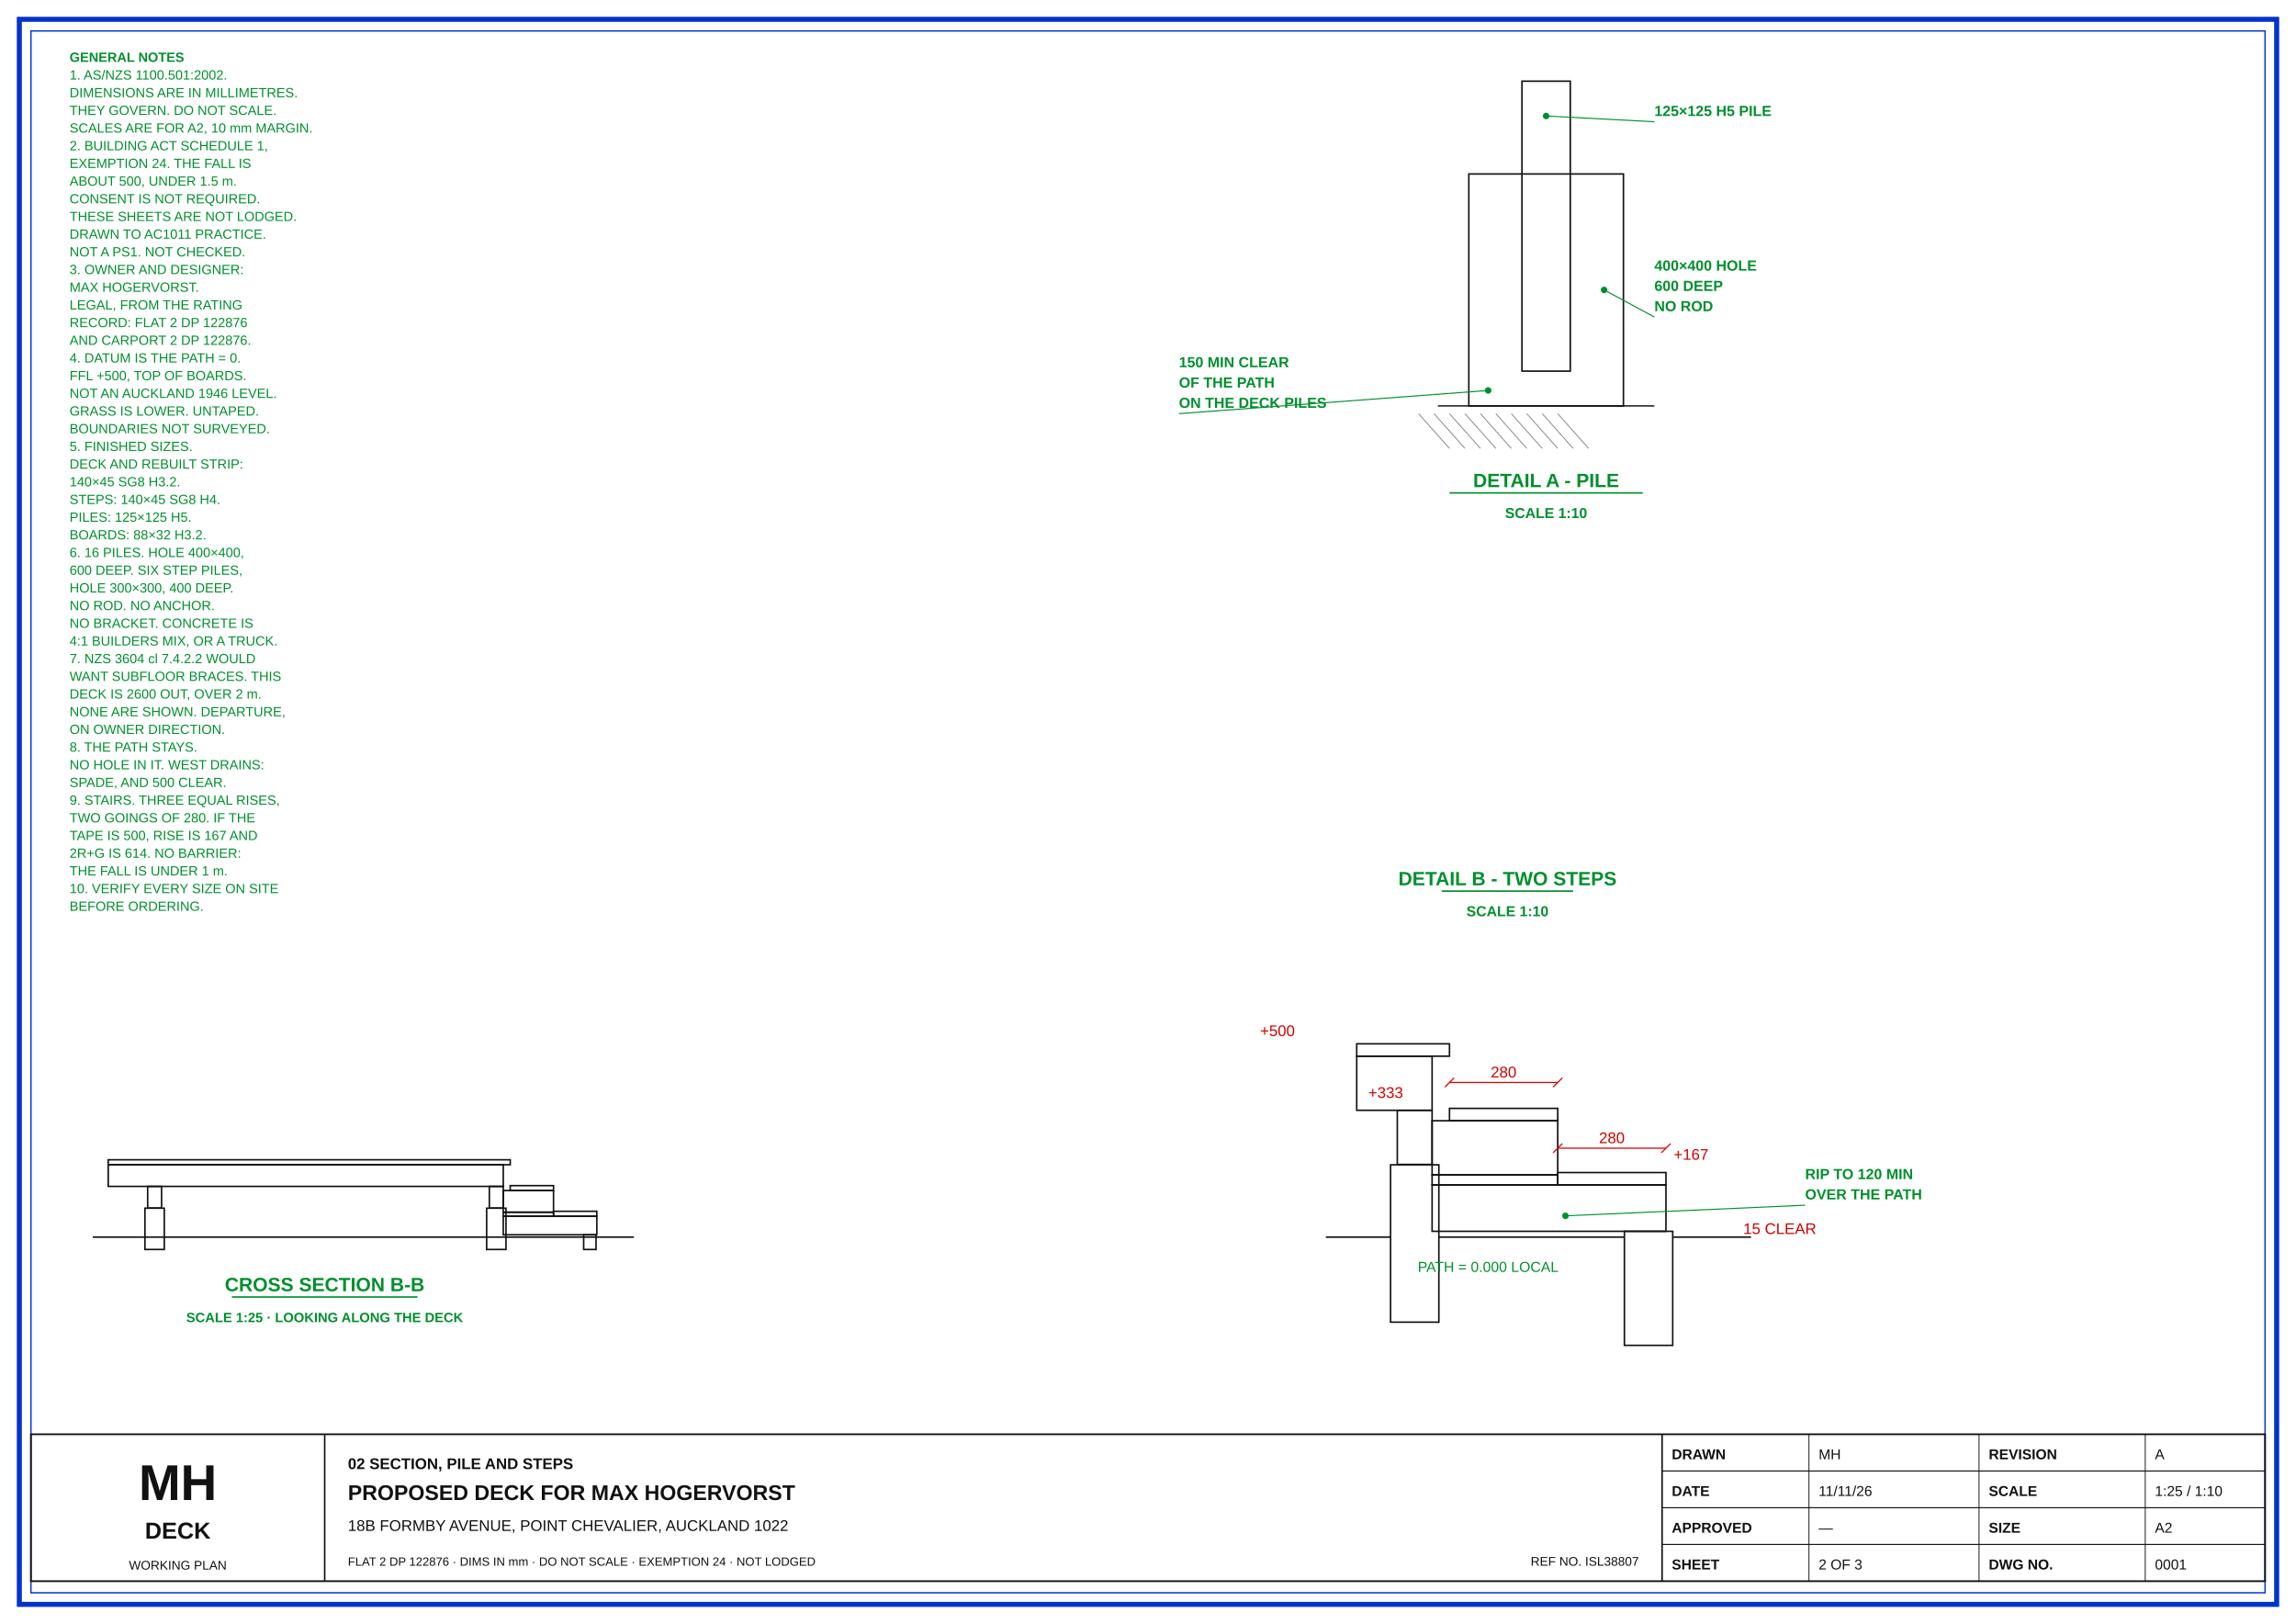
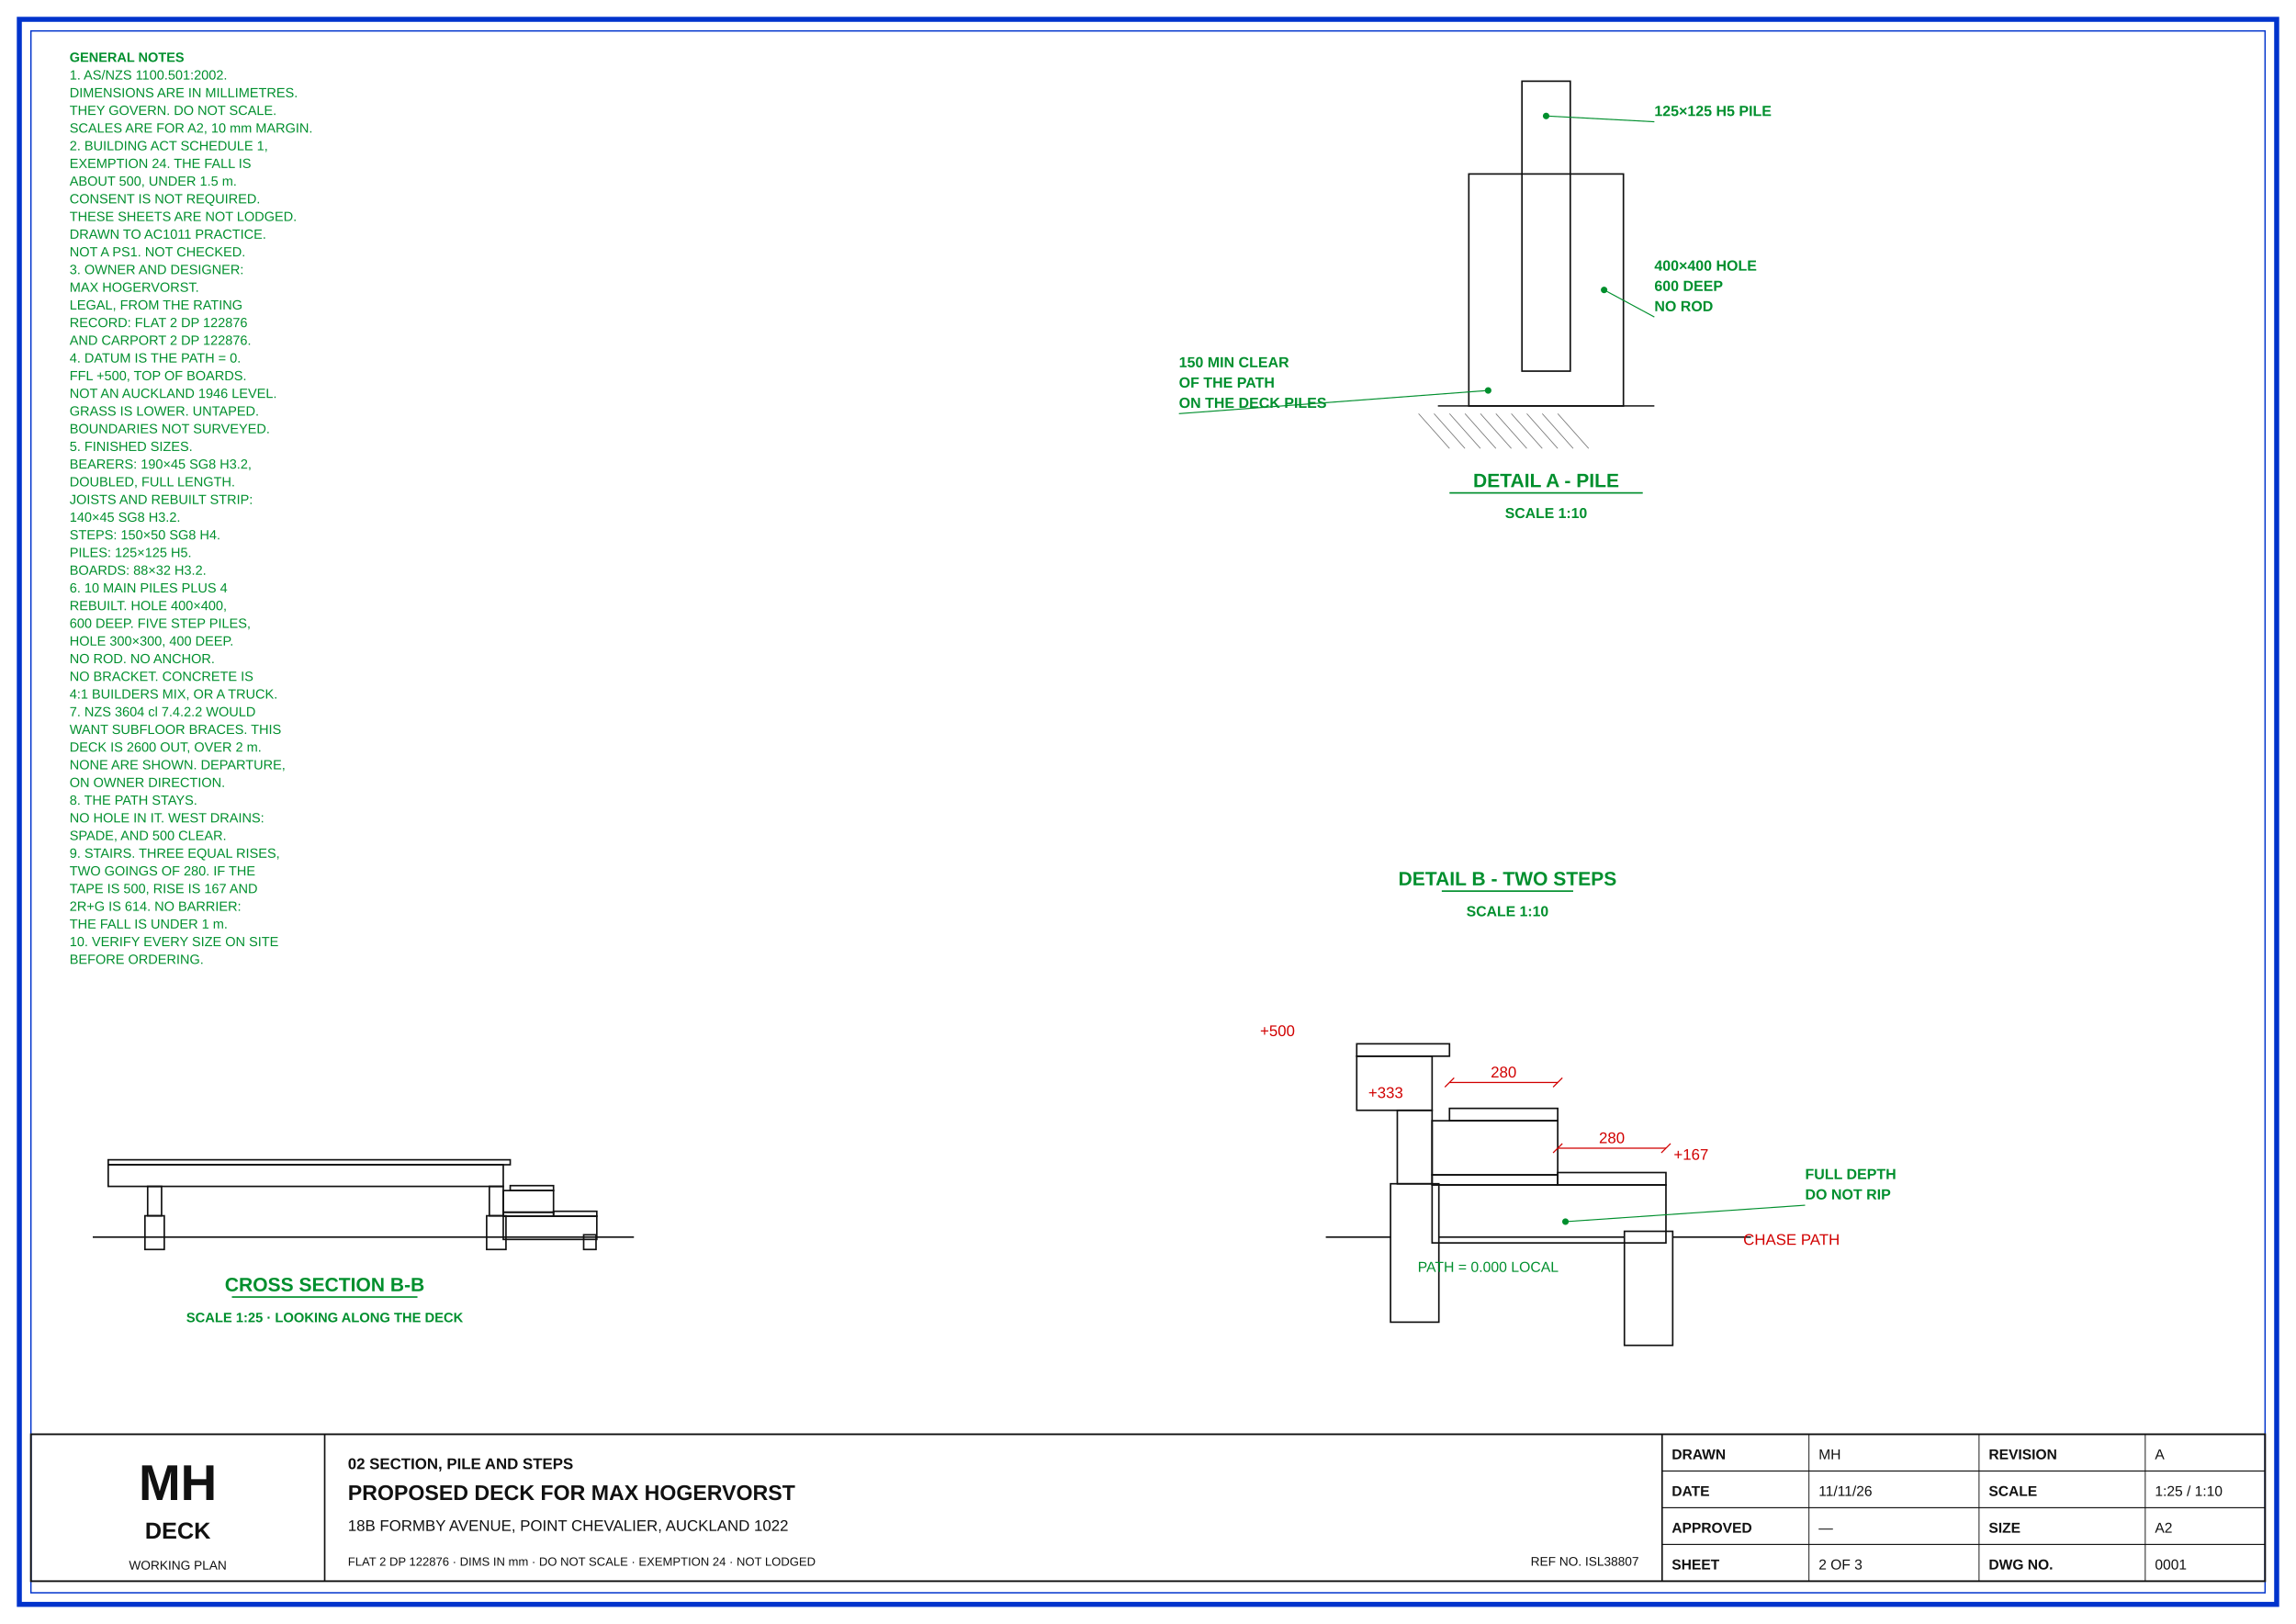
<svg xmlns="http://www.w3.org/2000/svg" viewBox="0 0 1188 840" role="img" aria-label="Sheet 2. Notes, cross section, pile hole and the two steps. Ref ISL38807. Consent exempt, not lodged.">
  <style>text{font-family:Arial,Helvetica,sans-serif}</style>
  <rect x="10.00" y="10.00" width="1168.00" height="820.00" fill="none" stroke="#0033cc" stroke-width="2.6" />
  <rect x="16.00" y="16.00" width="1156.00" height="808.00" fill="none" stroke="#0033cc" stroke-width="0.7" />
  <rect x="16.00" y="742.00" width="1156.00" height="76.00" fill="none" stroke="#111111" stroke-width="0.9" />
  <line x1="168.00" y1="742.00" x2="168.00" y2="818.00" stroke="#111111" stroke-width="0.8" fill="none" />
  <line x1="860.00" y1="742.00" x2="860.00" y2="818.00" stroke="#111111" stroke-width="0.8" fill="none" />
  <text x="92.00" y="776.00" font-size="26" font-weight="700" text-anchor="middle" fill="#111111">MH</text>
  <text x="92.00" y="796.00" font-size="12" font-weight="700" text-anchor="middle" fill="#111111">DECK</text>
  <text x="92.00" y="812.00" font-size="6.5" font-weight="500" text-anchor="middle" fill="#111111">WORKING PLAN</text>
  <text x="180.00" y="760.00" font-size="8" font-weight="700" text-anchor="start" fill="#111111">02  SECTION, PILE AND STEPS</text>
  <text x="180.00" y="776.00" font-size="11" font-weight="700" text-anchor="start" fill="#111111">PROPOSED DECK FOR MAX HOGERVORST</text>
  <text x="180.00" y="792.00" font-size="8" font-weight="500" text-anchor="start" fill="#111111">18B FORMBY AVENUE, POINT CHEVALIER, AUCKLAND 1022</text>
  <text x="180.00" y="810.00" font-size="6.2" font-weight="400" text-anchor="start" fill="#111111">FLAT 2 DP 122876 · DIMS IN mm · DO NOT SCALE · EXEMPTION 24 · NOT LODGED</text>
  <line x1="936.00" y1="742.00" x2="936.00" y2="761.00" stroke="#111111" stroke-width="0.45" fill="none" />
  <line x1="1024.00" y1="742.00" x2="1024.00" y2="761.00" stroke="#111111" stroke-width="0.45" fill="none" />
  <line x1="1110.00" y1="742.00" x2="1110.00" y2="761.00" stroke="#111111" stroke-width="0.45" fill="none" />
  <text x="865.00" y="754.92" font-size="7.4" font-weight="650" text-anchor="start" fill="#111111">DRAWN</text>
  <text x="941.00" y="754.92" font-size="7.4" font-weight="500" text-anchor="start" fill="#111111">MH</text>
  <text x="1029.00" y="754.92" font-size="7.4" font-weight="650" text-anchor="start" fill="#111111">REVISION</text>
  <text x="1115.00" y="754.92" font-size="7.4" font-weight="500" text-anchor="start" fill="#111111">A</text>
  <line x1="860.00" y1="761.00" x2="1172.00" y2="761.00" stroke="#111111" stroke-width="0.55" fill="none" />
  <line x1="936.00" y1="761.00" x2="936.00" y2="780.00" stroke="#111111" stroke-width="0.45" fill="none" />
  <line x1="1024.00" y1="761.00" x2="1024.00" y2="780.00" stroke="#111111" stroke-width="0.45" fill="none" />
  <line x1="1110.00" y1="761.00" x2="1110.00" y2="780.00" stroke="#111111" stroke-width="0.45" fill="none" />
  <text x="865.00" y="773.92" font-size="7.4" font-weight="650" text-anchor="start" fill="#111111">DATE</text>
  <text x="941.00" y="773.92" font-size="7.4" font-weight="500" text-anchor="start" fill="#111111">11/11/26</text>
  <text x="1029.00" y="773.92" font-size="7.4" font-weight="650" text-anchor="start" fill="#111111">SCALE</text>
  <text x="1115.00" y="773.92" font-size="7.4" font-weight="500" text-anchor="start" fill="#111111">1:25 / 1:10</text>
  <line x1="860.00" y1="780.00" x2="1172.00" y2="780.00" stroke="#111111" stroke-width="0.55" fill="none" />
  <line x1="936.00" y1="780.00" x2="936.00" y2="799.00" stroke="#111111" stroke-width="0.45" fill="none" />
  <line x1="1024.00" y1="780.00" x2="1024.00" y2="799.00" stroke="#111111" stroke-width="0.45" fill="none" />
  <line x1="1110.00" y1="780.00" x2="1110.00" y2="799.00" stroke="#111111" stroke-width="0.45" fill="none" />
  <text x="865.00" y="792.92" font-size="7.4" font-weight="650" text-anchor="start" fill="#111111">APPROVED</text>
  <text x="941.00" y="792.92" font-size="7.4" font-weight="500" text-anchor="start" fill="#111111">—</text>
  <text x="1029.00" y="792.92" font-size="7.4" font-weight="650" text-anchor="start" fill="#111111">SIZE</text>
  <text x="1115.00" y="792.92" font-size="7.4" font-weight="500" text-anchor="start" fill="#111111">A2</text>
  <line x1="860.00" y1="799.00" x2="1172.00" y2="799.00" stroke="#111111" stroke-width="0.55" fill="none" />
  <line x1="936.00" y1="799.00" x2="936.00" y2="818.00" stroke="#111111" stroke-width="0.45" fill="none" />
  <line x1="1024.00" y1="799.00" x2="1024.00" y2="818.00" stroke="#111111" stroke-width="0.45" fill="none" />
  <line x1="1110.00" y1="799.00" x2="1110.00" y2="818.00" stroke="#111111" stroke-width="0.45" fill="none" />
  <text x="865.00" y="811.92" font-size="7.4" font-weight="650" text-anchor="start" fill="#111111">SHEET</text>
  <text x="941.00" y="811.92" font-size="7.4" font-weight="500" text-anchor="start" fill="#111111">2 OF 3</text>
  <text x="1029.00" y="811.92" font-size="7.4" font-weight="650" text-anchor="start" fill="#111111">DWG NO.</text>
  <text x="1115.00" y="811.92" font-size="7.4" font-weight="500" text-anchor="start" fill="#111111">0001</text>
  <text x="848.00" y="810.00" font-size="6.5" font-weight="500" text-anchor="end" fill="#111111">REF NO. ISL38807</text>
  <text x="36.00" y="32.00" font-size="6.9" font-weight="700" text-anchor="start" fill="#008f2d">GENERAL NOTES</text>
  <text x="36.00" y="41.15" font-size="6.9" font-weight="500" text-anchor="start" fill="#008f2d">1. AS/NZS 1100.501:2002.</text>
  <text x="36.00" y="50.30" font-size="6.9" font-weight="500" text-anchor="start" fill="#008f2d">DIMENSIONS ARE IN MILLIMETRES.</text>
  <text x="36.00" y="59.45" font-size="6.9" font-weight="500" text-anchor="start" fill="#008f2d">THEY GOVERN. DO NOT SCALE.</text>
  <text x="36.00" y="68.60" font-size="6.9" font-weight="500" text-anchor="start" fill="#008f2d">SCALES ARE FOR A2, 10 mm MARGIN.</text>
  <text x="36.00" y="77.75" font-size="6.9" font-weight="500" text-anchor="start" fill="#008f2d">2. BUILDING ACT SCHEDULE 1,</text>
  <text x="36.00" y="86.90" font-size="6.9" font-weight="500" text-anchor="start" fill="#008f2d">EXEMPTION 24. THE FALL IS</text>
  <text x="36.00" y="96.05" font-size="6.9" font-weight="500" text-anchor="start" fill="#008f2d">ABOUT 500, UNDER 1.5 m.</text>
  <text x="36.00" y="105.20" font-size="6.9" font-weight="500" text-anchor="start" fill="#008f2d">CONSENT IS NOT REQUIRED.</text>
  <text x="36.00" y="114.35" font-size="6.9" font-weight="500" text-anchor="start" fill="#008f2d">THESE SHEETS ARE NOT LODGED.</text>
  <text x="36.00" y="123.50" font-size="6.9" font-weight="500" text-anchor="start" fill="#008f2d">DRAWN TO AC1011 PRACTICE.</text>
  <text x="36.00" y="132.65" font-size="6.9" font-weight="500" text-anchor="start" fill="#008f2d">NOT A PS1. NOT CHECKED.</text>
  <text x="36.00" y="141.80" font-size="6.9" font-weight="500" text-anchor="start" fill="#008f2d">3. OWNER AND DESIGNER:</text>
  <text x="36.00" y="150.95" font-size="6.9" font-weight="500" text-anchor="start" fill="#008f2d">MAX HOGERVORST.</text>
  <text x="36.00" y="160.10" font-size="6.9" font-weight="500" text-anchor="start" fill="#008f2d">LEGAL, FROM THE RATING</text>
  <text x="36.00" y="169.25" font-size="6.9" font-weight="500" text-anchor="start" fill="#008f2d">RECORD: FLAT 2 DP 122876</text>
  <text x="36.00" y="178.40" font-size="6.9" font-weight="500" text-anchor="start" fill="#008f2d">AND CARPORT 2 DP 122876.</text>
  <text x="36.00" y="187.55" font-size="6.9" font-weight="500" text-anchor="start" fill="#008f2d">4. DATUM IS THE PATH = 0.</text>
  <text x="36.00" y="196.70" font-size="6.9" font-weight="500" text-anchor="start" fill="#008f2d">FFL +500, TOP OF BOARDS.</text>
  <text x="36.00" y="205.85" font-size="6.9" font-weight="500" text-anchor="start" fill="#008f2d">NOT AN AUCKLAND 1946 LEVEL.</text>
  <text x="36.00" y="215.00" font-size="6.9" font-weight="500" text-anchor="start" fill="#008f2d">GRASS IS LOWER. UNTAPED.</text>
  <text x="36.00" y="224.15" font-size="6.9" font-weight="500" text-anchor="start" fill="#008f2d">BOUNDARIES NOT SURVEYED.</text>
  <text x="36.00" y="233.30" font-size="6.9" font-weight="500" text-anchor="start" fill="#008f2d">5. FINISHED SIZES.</text>
-   <text x="36.00" y="242.45" font-size="6.9" font-weight="500" text-anchor="start" fill="#008f2d">DECK AND REBUILT STRIP:</text>
-   <text x="36.00" y="251.60" font-size="6.9" font-weight="500" text-anchor="start" fill="#008f2d">140×45 SG8 H3.2.</text>
-   <text x="36.00" y="260.75" font-size="6.9" font-weight="500" text-anchor="start" fill="#008f2d">STEPS: 140×45 SG8 H4.</text>
-   <text x="36.00" y="269.90" font-size="6.9" font-weight="500" text-anchor="start" fill="#008f2d">PILES: 125×125 H5.</text>
-   <text x="36.00" y="279.05" font-size="6.9" font-weight="500" text-anchor="start" fill="#008f2d">BOARDS: 88×32 H3.2.</text>
-   <text x="36.00" y="288.20" font-size="6.9" font-weight="500" text-anchor="start" fill="#008f2d">6. 16 PILES. HOLE 400×400,</text>
-   <text x="36.00" y="297.35" font-size="6.9" font-weight="500" text-anchor="start" fill="#008f2d">600 DEEP. SIX STEP PILES,</text>
-   <text x="36.00" y="306.50" font-size="6.9" font-weight="500" text-anchor="start" fill="#008f2d">HOLE 300×300, 400 DEEP.</text>
-   <text x="36.00" y="315.65" font-size="6.9" font-weight="500" text-anchor="start" fill="#008f2d">NO ROD. NO ANCHOR.</text>
-   <text x="36.00" y="324.80" font-size="6.9" font-weight="500" text-anchor="start" fill="#008f2d">NO BRACKET. CONCRETE IS</text>
-   <text x="36.00" y="333.95" font-size="6.9" font-weight="500" text-anchor="start" fill="#008f2d">4:1 BUILDERS MIX, OR A TRUCK.</text>
-   <text x="36.00" y="343.10" font-size="6.9" font-weight="500" text-anchor="start" fill="#008f2d">7. NZS 3604 cl 7.4.2.2 WOULD</text>
-   <text x="36.00" y="352.25" font-size="6.9" font-weight="500" text-anchor="start" fill="#008f2d">WANT SUBFLOOR BRACES. THIS</text>
-   <text x="36.00" y="361.40" font-size="6.9" font-weight="500" text-anchor="start" fill="#008f2d">DECK IS 2600 OUT, OVER 2 m.</text>
-   <text x="36.00" y="370.55" font-size="6.9" font-weight="500" text-anchor="start" fill="#008f2d">NONE ARE SHOWN. DEPARTURE,</text>
-   <text x="36.00" y="379.70" font-size="6.9" font-weight="500" text-anchor="start" fill="#008f2d">ON OWNER DIRECTION.</text>
-   <text x="36.00" y="388.85" font-size="6.9" font-weight="500" text-anchor="start" fill="#008f2d">8. THE PATH STAYS.</text>
-   <text x="36.00" y="398.00" font-size="6.9" font-weight="500" text-anchor="start" fill="#008f2d">NO HOLE IN IT. WEST DRAINS:</text>
-   <text x="36.00" y="407.15" font-size="6.9" font-weight="500" text-anchor="start" fill="#008f2d">SPADE, AND 500 CLEAR.</text>
-   <text x="36.00" y="416.30" font-size="6.9" font-weight="500" text-anchor="start" fill="#008f2d">9. STAIRS. THREE EQUAL RISES,</text>
-   <text x="36.00" y="425.45" font-size="6.9" font-weight="500" text-anchor="start" fill="#008f2d">TWO GOINGS OF 280. IF THE</text>
-   <text x="36.00" y="434.60" font-size="6.9" font-weight="500" text-anchor="start" fill="#008f2d">TAPE IS 500, RISE IS 167 AND</text>
-   <text x="36.00" y="443.75" font-size="6.9" font-weight="500" text-anchor="start" fill="#008f2d">2R+G IS 614. NO BARRIER:</text>
-   <text x="36.00" y="452.90" font-size="6.9" font-weight="500" text-anchor="start" fill="#008f2d">THE FALL IS UNDER 1 m.</text>
-   <text x="36.00" y="462.05" font-size="6.9" font-weight="500" text-anchor="start" fill="#008f2d">10. VERIFY EVERY SIZE ON SITE</text>
-   <text x="36.00" y="471.20" font-size="6.9" font-weight="500" text-anchor="start" fill="#008f2d">BEFORE ORDERING.</text>
+   <text x="36.00" y="242.45" font-size="6.9" font-weight="500" text-anchor="start" fill="#008f2d">BEARERS: 190×45 SG8 H3.2,</text>
+   <text x="36.00" y="251.60" font-size="6.9" font-weight="500" text-anchor="start" fill="#008f2d">DOUBLED, FULL LENGTH.</text>
+   <text x="36.00" y="260.75" font-size="6.9" font-weight="500" text-anchor="start" fill="#008f2d">JOISTS AND REBUILT STRIP:</text>
+   <text x="36.00" y="269.90" font-size="6.9" font-weight="500" text-anchor="start" fill="#008f2d">140×45 SG8 H3.2.</text>
+   <text x="36.00" y="279.05" font-size="6.9" font-weight="500" text-anchor="start" fill="#008f2d">STEPS: 150×50 SG8 H4.</text>
+   <text x="36.00" y="288.20" font-size="6.9" font-weight="500" text-anchor="start" fill="#008f2d">PILES: 125×125 H5.</text>
+   <text x="36.00" y="297.35" font-size="6.9" font-weight="500" text-anchor="start" fill="#008f2d">BOARDS: 88×32 H3.2.</text>
+   <text x="36.00" y="306.50" font-size="6.9" font-weight="500" text-anchor="start" fill="#008f2d">6. 10 MAIN PILES PLUS 4</text>
+   <text x="36.00" y="315.65" font-size="6.9" font-weight="500" text-anchor="start" fill="#008f2d">REBUILT. HOLE 400×400,</text>
+   <text x="36.00" y="324.80" font-size="6.9" font-weight="500" text-anchor="start" fill="#008f2d">600 DEEP. FIVE STEP PILES,</text>
+   <text x="36.00" y="333.95" font-size="6.9" font-weight="500" text-anchor="start" fill="#008f2d">HOLE 300×300, 400 DEEP.</text>
+   <text x="36.00" y="343.10" font-size="6.9" font-weight="500" text-anchor="start" fill="#008f2d">NO ROD. NO ANCHOR.</text>
+   <text x="36.00" y="352.25" font-size="6.9" font-weight="500" text-anchor="start" fill="#008f2d">NO BRACKET. CONCRETE IS</text>
+   <text x="36.00" y="361.40" font-size="6.9" font-weight="500" text-anchor="start" fill="#008f2d">4:1 BUILDERS MIX, OR A TRUCK.</text>
+   <text x="36.00" y="370.55" font-size="6.9" font-weight="500" text-anchor="start" fill="#008f2d">7. NZS 3604 cl 7.4.2.2 WOULD</text>
+   <text x="36.00" y="379.70" font-size="6.9" font-weight="500" text-anchor="start" fill="#008f2d">WANT SUBFLOOR BRACES. THIS</text>
+   <text x="36.00" y="388.85" font-size="6.9" font-weight="500" text-anchor="start" fill="#008f2d">DECK IS 2600 OUT, OVER 2 m.</text>
+   <text x="36.00" y="398.00" font-size="6.9" font-weight="500" text-anchor="start" fill="#008f2d">NONE ARE SHOWN. DEPARTURE,</text>
+   <text x="36.00" y="407.15" font-size="6.9" font-weight="500" text-anchor="start" fill="#008f2d">ON OWNER DIRECTION.</text>
+   <text x="36.00" y="416.30" font-size="6.9" font-weight="500" text-anchor="start" fill="#008f2d">8. THE PATH STAYS.</text>
+   <text x="36.00" y="425.45" font-size="6.9" font-weight="500" text-anchor="start" fill="#008f2d">NO HOLE IN IT. WEST DRAINS:</text>
+   <text x="36.00" y="434.60" font-size="6.9" font-weight="500" text-anchor="start" fill="#008f2d">SPADE, AND 500 CLEAR.</text>
+   <text x="36.00" y="443.75" font-size="6.9" font-weight="500" text-anchor="start" fill="#008f2d">9. STAIRS. THREE EQUAL RISES,</text>
+   <text x="36.00" y="452.90" font-size="6.9" font-weight="500" text-anchor="start" fill="#008f2d">TWO GOINGS OF 280. IF THE</text>
+   <text x="36.00" y="462.05" font-size="6.9" font-weight="500" text-anchor="start" fill="#008f2d">TAPE IS 500, RISE IS 167 AND</text>
+   <text x="36.00" y="471.20" font-size="6.9" font-weight="500" text-anchor="start" fill="#008f2d">2R+G IS 614. NO BARRIER:</text>
+   <text x="36.00" y="480.35" font-size="6.9" font-weight="500" text-anchor="start" fill="#008f2d">THE FALL IS UNDER 1 m.</text>
+   <text x="36.00" y="489.50" font-size="6.9" font-weight="500" text-anchor="start" fill="#008f2d">10. VERIFY EVERY SIZE ON SITE</text>
+   <text x="36.00" y="498.65" font-size="6.9" font-weight="500" text-anchor="start" fill="#008f2d">BEFORE ORDERING.</text>
  <line x1="48.00" y1="640.00" x2="328.00" y2="640.00" stroke="#111111" stroke-width="0.8" fill="none" />
-   <rect x="75.00" y="625.04" width="10.00" height="21.36" fill="none" stroke="#111111" stroke-width="0.8" />
-   <rect x="76.40" y="613.76" width="7.20" height="11.20" fill="none" stroke="#111111" stroke-width="0.8" />
-   <rect x="251.80" y="625.04" width="10.00" height="21.36" fill="none" stroke="#111111" stroke-width="0.8" />
-   <rect x="253.20" y="613.76" width="7.20" height="11.20" fill="none" stroke="#111111" stroke-width="0.8" />
+   <rect x="75.00" y="628.96" width="10.00" height="17.44" fill="none" stroke="#111111" stroke-width="0.8" />
+   <rect x="76.40" y="613.76" width="7.20" height="15.20" fill="none" stroke="#111111" stroke-width="0.8" />
+   <rect x="251.80" y="628.96" width="10.00" height="17.44" fill="none" stroke="#111111" stroke-width="0.8" />
+   <rect x="253.20" y="613.76" width="7.20" height="15.20" fill="none" stroke="#111111" stroke-width="0.8" />
  <rect x="56.00" y="602.56" width="204.40" height="11.20" fill="none" stroke="#111111" stroke-width="0.8" />
  <rect x="56.00" y="600.00" width="208.00" height="2.56" fill="none" stroke="#111111" stroke-width="0.8" />
-   <rect x="260.40" y="629.20" width="48.40" height="9.60" fill="none" stroke="#111111" stroke-width="0.8" />
+   <rect x="260.40" y="629.20" width="48.40" height="12.00" fill="none" stroke="#111111" stroke-width="0.8" />
  <rect x="260.40" y="627.12" width="26.00" height="2.08" fill="none" stroke="#111111" stroke-width="0.8" />
  <rect x="260.40" y="615.92" width="26.00" height="11.20" fill="none" stroke="#111111" stroke-width="0.8" />
  <rect x="264.00" y="613.36" width="22.40" height="2.56" fill="none" stroke="#111111" stroke-width="0.8" />
  <rect x="286.40" y="626.64" width="22.40" height="2.56" fill="none" stroke="#111111" stroke-width="0.8" />
  <rect x="302.00" y="638.80" width="6.40" height="7.60" fill="none" stroke="#111111" stroke-width="0.8" />
  <text x="168.00" y="668.00" font-size="10" font-weight="700" text-anchor="middle" fill="#008f2d">CROSS SECTION B-B</text>
  <line x1="120.00" y1="671.00" x2="216.00" y2="671.00" stroke="#008f2d" stroke-width="0.8" fill="none" />
  <text x="168.00" y="684.00" font-size="7" font-weight="600" text-anchor="middle" fill="#008f2d">SCALE 1:25  ·  LOOKING ALONG THE DECK</text>
  <rect x="760.00" y="90.00" width="80.00" height="120.00" fill="none" stroke="#111111" stroke-width="0.8" />
  <rect x="787.50" y="42.00" width="25.00" height="150.00" fill="none" stroke="#111111" stroke-width="0.8" />
  <line x1="744.00" y1="210.00" x2="856.00" y2="210.00" stroke="#111111" stroke-width="0.7" fill="none" />
  <line x1="734.00" y1="214.00" x2="750.00" y2="232.00" stroke="#777" stroke-width="0.4" fill="none" />
  <line x1="742.00" y1="214.00" x2="758.00" y2="232.00" stroke="#777" stroke-width="0.4" fill="none" />
  <line x1="750.00" y1="214.00" x2="766.00" y2="232.00" stroke="#777" stroke-width="0.4" fill="none" />
  <line x1="758.00" y1="214.00" x2="774.00" y2="232.00" stroke="#777" stroke-width="0.4" fill="none" />
  <line x1="766.00" y1="214.00" x2="782.00" y2="232.00" stroke="#777" stroke-width="0.4" fill="none" />
  <line x1="774.00" y1="214.00" x2="790.00" y2="232.00" stroke="#777" stroke-width="0.4" fill="none" />
  <line x1="782.00" y1="214.00" x2="798.00" y2="232.00" stroke="#777" stroke-width="0.4" fill="none" />
  <line x1="790.00" y1="214.00" x2="806.00" y2="232.00" stroke="#777" stroke-width="0.4" fill="none" />
  <line x1="798.00" y1="214.00" x2="814.00" y2="232.00" stroke="#777" stroke-width="0.4" fill="none" />
  <line x1="806.00" y1="214.00" x2="822.00" y2="232.00" stroke="#777" stroke-width="0.4" fill="none" />
  <text x="856.00" y="60.00" font-size="7.6" font-weight="600" text-anchor="start" fill="#008f2d">125×125 H5 PILE</text>
  <line x1="856.00" y1="63.00" x2="800.00" y2="60.00" stroke="#008f2d" stroke-width="0.55" fill="none" />
  <circle cx="800.00" cy="60.00" r="1.7" fill="#008f2d" />
  <text x="856.00" y="140.00" font-size="7.6" font-weight="600" text-anchor="start" fill="#008f2d">400×400 HOLE</text>
  <text x="856.00" y="150.50" font-size="7.6" font-weight="600" text-anchor="start" fill="#008f2d">600 DEEP</text>
  <text x="856.00" y="161.00" font-size="7.6" font-weight="600" text-anchor="start" fill="#008f2d">NO ROD</text>
  <line x1="856.00" y1="164.00" x2="830.00" y2="150.00" stroke="#008f2d" stroke-width="0.55" fill="none" />
  <circle cx="830.00" cy="150.00" r="1.7" fill="#008f2d" />
  <text x="610.00" y="190.00" font-size="7.6" font-weight="600" text-anchor="start" fill="#008f2d">150 MIN CLEAR</text>
  <text x="610.00" y="200.50" font-size="7.6" font-weight="600" text-anchor="start" fill="#008f2d">OF THE PATH</text>
  <text x="610.00" y="211.00" font-size="7.6" font-weight="600" text-anchor="start" fill="#008f2d">ON THE DECK PILES</text>
  <line x1="610.00" y1="214.00" x2="770.00" y2="202.00" stroke="#008f2d" stroke-width="0.55" fill="none" />
  <circle cx="770.00" cy="202.00" r="1.7" fill="#008f2d" />
  <text x="800.00" y="252.00" font-size="10" font-weight="700" text-anchor="middle" fill="#008f2d">DETAIL A - PILE</text>
  <line x1="750.00" y1="255.00" x2="850.00" y2="255.00" stroke="#008f2d" stroke-width="0.8" fill="none" />
  <text x="800.00" y="268.00" font-size="7.5" font-weight="600" text-anchor="middle" fill="#008f2d">SCALE 1:10</text>
  <line x1="686.00" y1="640.00" x2="719.60" y2="640.00" stroke="#111111" stroke-width="0.8" fill="none" />
  <line x1="744.40" y1="640.00" x2="840.60" y2="640.00" stroke="#111111" stroke-width="0.8" fill="none" />
  <line x1="865.60" y1="640.00" x2="906.00" y2="640.00" stroke="#111111" stroke-width="0.8" fill="none" />
-   <rect x="719.50" y="602.60" width="25.00" height="81.40" fill="none" stroke="#111111" stroke-width="0.8" />
-   <rect x="723.00" y="574.40" width="18.00" height="28.00" fill="none" stroke="#111111" stroke-width="0.8" />
+   <rect x="719.50" y="612.40" width="25.00" height="71.60" fill="none" stroke="#111111" stroke-width="0.8" />
+   <rect x="723.00" y="574.40" width="18.00" height="38.00" fill="none" stroke="#111111" stroke-width="0.8" />
  <rect x="702.00" y="546.40" width="39.00" height="28.00" fill="none" stroke="#111111" stroke-width="0.8" />
  <rect x="702.00" y="540.00" width="48.00" height="6.40" fill="none" stroke="#111111" stroke-width="0.8" />
-   <rect x="741.00" y="613.00" width="121.00" height="24.00" fill="none" stroke="#111111" stroke-width="0.8" />
+   <rect x="741.00" y="613.00" width="121.00" height="30.00" fill="none" stroke="#111111" stroke-width="0.8" />
  <rect x="840.50" y="637.00" width="25.00" height="59.00" fill="none" stroke="#111111" stroke-width="0.8" />
  <rect x="741.00" y="607.80" width="65.00" height="5.20" fill="none" stroke="#111111" stroke-width="0.8" />
  <rect x="741.00" y="579.80" width="65.00" height="28.00" fill="none" stroke="#111111" stroke-width="0.8" />
  <rect x="750.00" y="573.40" width="56.00" height="6.40" fill="none" stroke="#111111" stroke-width="0.8" />
  <rect x="806.00" y="606.60" width="56.00" height="6.40" fill="none" stroke="#111111" stroke-width="0.8" />
  <line x1="750.00" y1="560.00" x2="806.00" y2="560.00" stroke="#d10000" stroke-width="0.6" fill="none" />
  <line x1="747.60" y1="562.40" x2="752.40" y2="557.60" stroke="#d10000" stroke-width="0.6" fill="none" />
  <line x1="803.60" y1="562.40" x2="808.40" y2="557.60" stroke="#d10000" stroke-width="0.6" fill="none" />
  <text x="778.00" y="557.40" font-size="8" font-weight="500" text-anchor="middle" fill="#d10000">280</text>
  <line x1="806.00" y1="594.00" x2="862.00" y2="594.00" stroke="#d10000" stroke-width="0.6" fill="none" />
  <line x1="803.60" y1="596.40" x2="808.40" y2="591.60" stroke="#d10000" stroke-width="0.6" fill="none" />
  <line x1="859.60" y1="596.40" x2="864.40" y2="591.60" stroke="#d10000" stroke-width="0.6" fill="none" />
  <text x="834.00" y="591.40" font-size="8" font-weight="500" text-anchor="middle" fill="#d10000">280</text>
-   <text x="902.00" y="638.40" font-size="8" font-weight="500" text-anchor="start" fill="#d10000">15 CLEAR</text>
+   <text x="902.00" y="644.00" font-size="8" font-weight="500" text-anchor="start" fill="#d10000">CHASE PATH</text>
  <text x="670.00" y="536.00" font-size="8" font-weight="500" text-anchor="end" fill="#d10000">+500</text>
  <text x="726.00" y="568.00" font-size="8" font-weight="500" text-anchor="end" fill="#d10000">+333</text>
  <text x="866.00" y="600.00" font-size="8" font-weight="500" text-anchor="start" fill="#d10000">+167</text>
-   <text x="934.00" y="610.00" font-size="7.6" font-weight="600" text-anchor="start" fill="#008f2d">RIP TO 120 MIN</text>
-   <text x="934.00" y="620.50" font-size="7.6" font-weight="600" text-anchor="start" fill="#008f2d">OVER THE PATH</text>
-   <line x1="934.00" y1="623.50" x2="810.00" y2="629.00" stroke="#008f2d" stroke-width="0.55" fill="none" />
-   <circle cx="810.00" cy="629.00" r="1.7" fill="#008f2d" />
+   <text x="934.00" y="610.00" font-size="7.6" font-weight="600" text-anchor="start" fill="#008f2d">FULL DEPTH</text>
+   <text x="934.00" y="620.50" font-size="7.6" font-weight="600" text-anchor="start" fill="#008f2d">DO NOT RIP</text>
+   <line x1="934.00" y1="623.50" x2="810.00" y2="632.00" stroke="#008f2d" stroke-width="0.55" fill="none" />
+   <circle cx="810.00" cy="632.00" r="1.7" fill="#008f2d" />
  <text x="780.00" y="458.00" font-size="10" font-weight="700" text-anchor="middle" fill="#008f2d">DETAIL B - TWO STEPS</text>
  <line x1="746.00" y1="461.00" x2="814.00" y2="461.00" stroke="#008f2d" stroke-width="0.8" fill="none" />
  <text x="780.00" y="474.00" font-size="7.5" font-weight="600" text-anchor="middle" fill="#008f2d">SCALE 1:10</text>
  <text x="770.00" y="658.00" font-size="7.5" font-weight="500" text-anchor="middle" fill="#008f2d">PATH = 0.000 LOCAL</text>
</svg>
